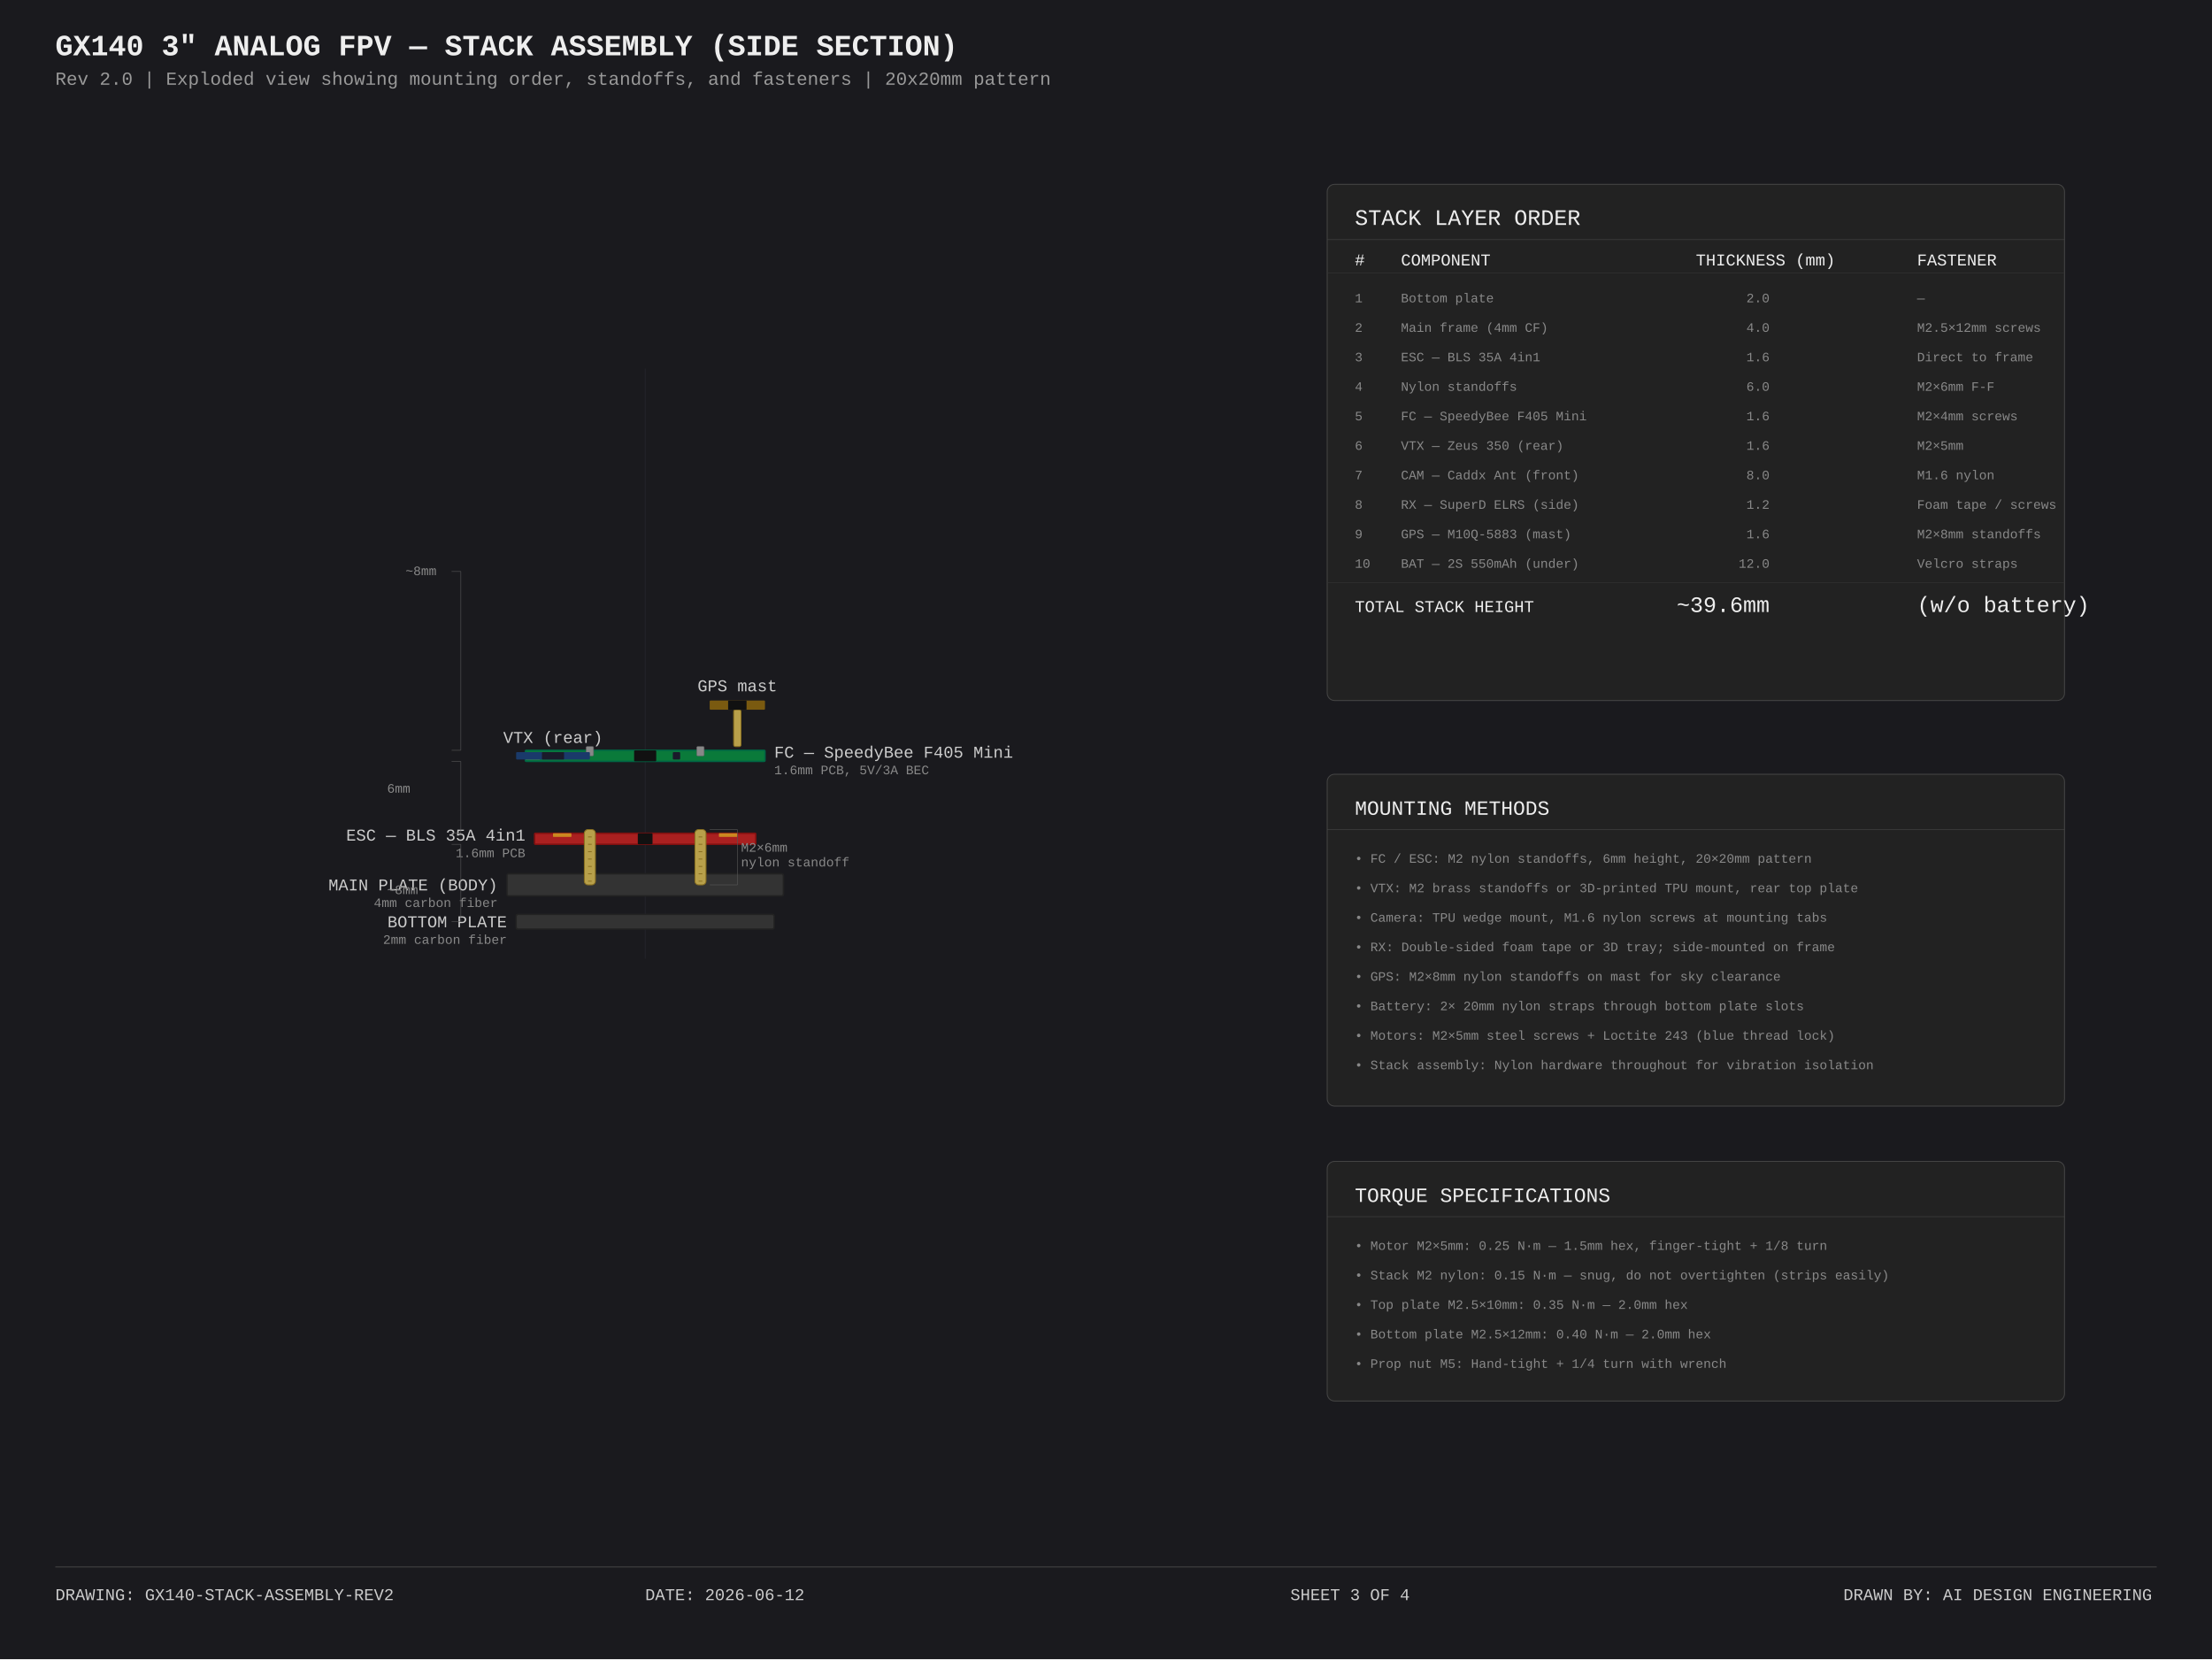
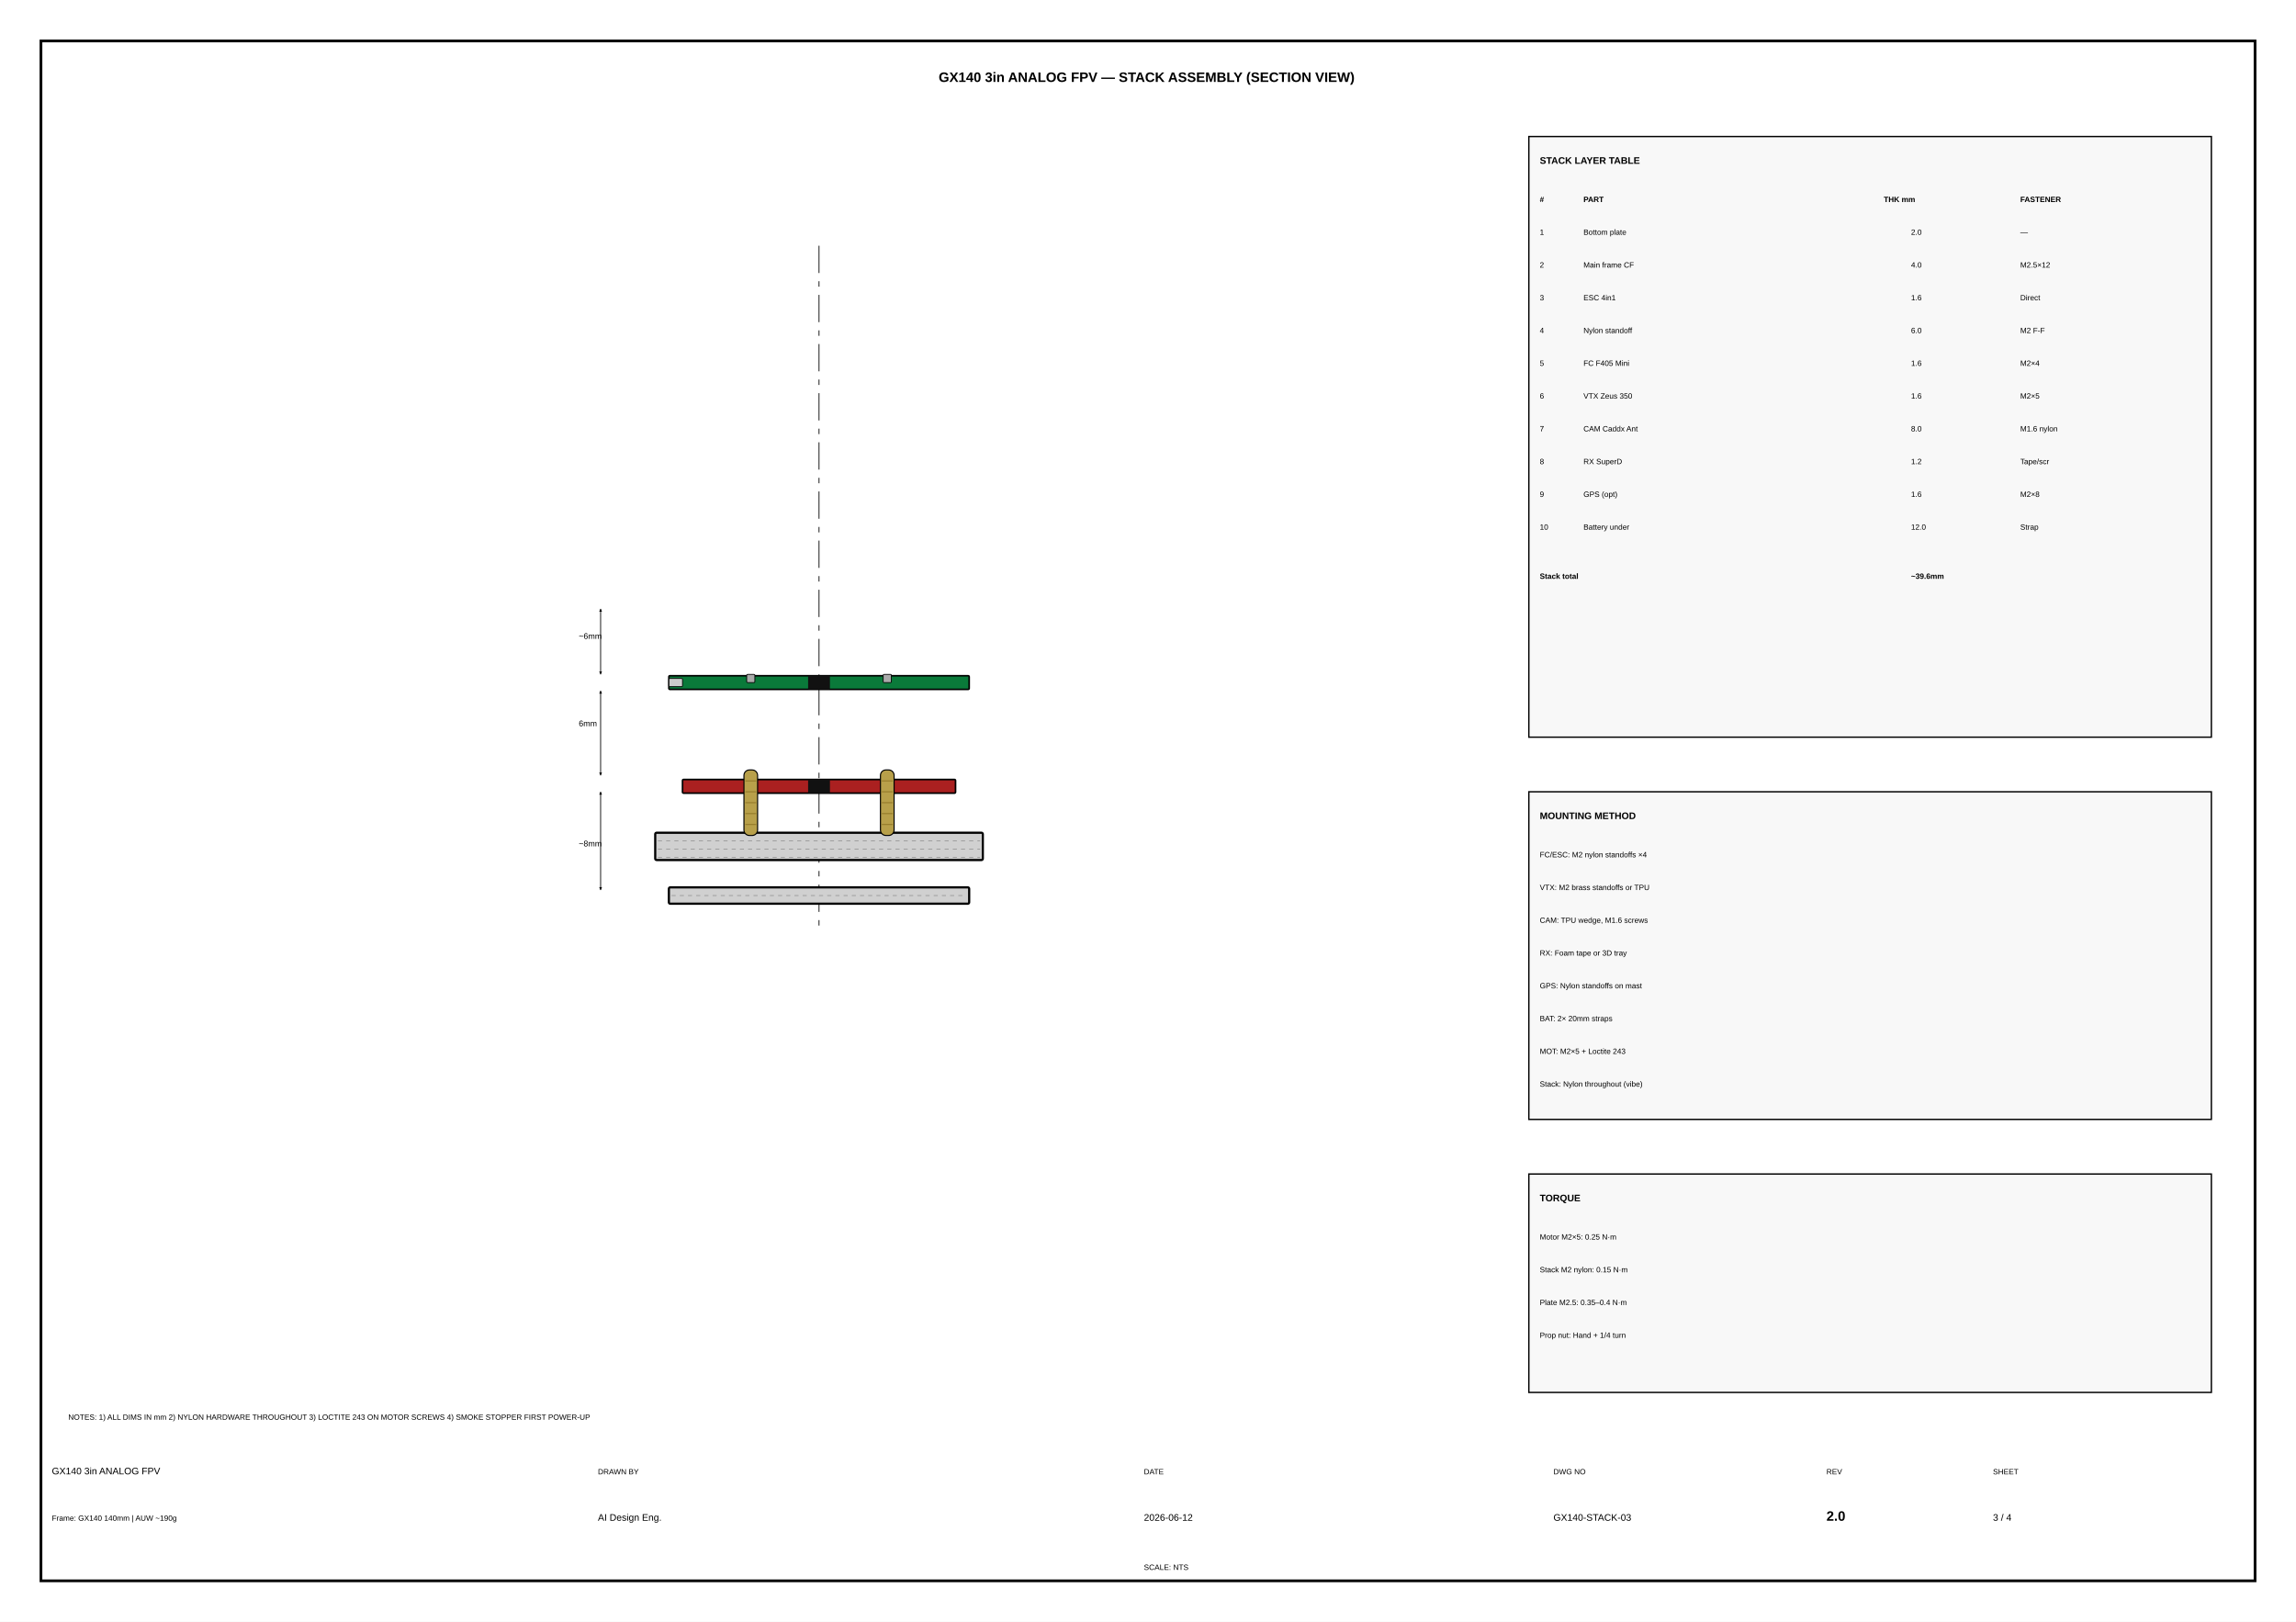
- <svg xmlns="http://www.w3.org/2000/svg" viewBox="0 0 1200 900" width="1200" height="900">
+ <svg xmlns="http://www.w3.org/2000/svg" viewBox="0 0 841 594" width="841" height="594">
  <defs>
    <style>
-       .fc { fill: #0a7a3a; stroke: #064; stroke-width: 0.8; }
-       .esc { fill: #aa2020; stroke: #801010; stroke-width: 0.8; }
-       .plate { fill: #333; stroke: #222; stroke-width: 0.8; }
-       .standoff { fill: #b8a04a; stroke: #8a7020; stroke-width: 0.5; }
-       .screw { fill: #888; stroke: #666; stroke-width: 0.3; }
-       .label { font-family: 'Courier New', monospace; fill: #eee; }
-       .dim { font-family: 'Courier New', monospace; fill: #888; font-size: 7px; }
-       .dim-line { stroke: #555; stroke-width: 0.3; }
-       .title { font-family: 'Courier New', monospace; font-size: 16px; fill: #eee; font-weight: bold; }
-       .subtitle { font-family: 'Courier New', monospace; font-size: 10px; fill: #999; }
-       .callout { font-family: 'Courier New', monospace; font-size: 9px; fill: #ccc; }
-       .callout-line { stroke: #666; stroke-width: 0.5; stroke-dasharray: 3,2; fill: none; }
-       .bg { fill: #1a1a1e; }
-       .grid { stroke: #2a2a30; stroke-width: 0.3; }
-       .wire { fill: none; stroke-width: 1.5; }
-       .annotation { font-family: 'Courier New', monospace; font-size: 8px; fill: #aaa; }
+       .bg { fill: #fff; }
+       .border { fill: none; stroke: #000; stroke-width: 1; }
+       .line-thick { fill: none; stroke: #000; stroke-width: 1; }
+       .line { fill: none; stroke: #000; stroke-width: 0.6; }
+       .line-dim { fill: none; stroke: #000; stroke-width: 0.3; }
+       .fc { fill: #0a7a3a; stroke: #000; stroke-width: 0.6; }
+       .esc { fill: #aa2020; stroke: #000; stroke-width: 0.6; }
+       .plate { fill: #d0d0d0; stroke: #000; stroke-width: 0.8; }
+       .standoff { fill: #b8a04a; stroke: #000; stroke-width: 0.4; }
+       .screw { fill: #aaa; stroke: #000; stroke-width: 0.3; }
+       .hatch { stroke: #000; stroke-width: 0.2; stroke-dasharray: 1.5,1.5; opacity: 0.4; }
+       .label { font-family: 'Helvetica Neue', Arial, sans-serif; font-size: 3.5px; fill: #000; }
+       .label-sm { font-family: 'Helvetica Neue', Arial, sans-serif; font-size: 2.8px; fill: #000; }
+       .label-lg { font-family: 'Helvetica Neue', Arial, sans-serif; font-size: 5px; fill: #000; font-weight: bold; }
+       .dim { font-family: 'Helvetica Neue', Arial, sans-serif; font-size: 3px; fill: #000; }
    </style>
-     <marker id="arrow" viewBox="0 0 8 8" refX="8" refY="4" markerWidth="5" markerHeight="5" orient="auto">
-       <path d="M0,0 L8,4 L0,8 Z" fill="#666" />
+     <marker id="arr" viewBox="0 0 6 6" refX="6" refY="3" markerWidth="3.5" markerHeight="3.5" orient="auto">
+       <path d="M0,0 L6,3 L0,6 Z" fill="#000" />
+     </marker>
+     <marker id="arr-start" viewBox="0 0 6 6" refX="0" refY="3" markerWidth="3.5" markerHeight="3.5" orient="auto">
+       <path d="M6,0 L0,3 L6,6 Z" fill="#000" />
    </marker>
  </defs>
-   <rect class="bg" width="1200" height="900" />
-   <text x="30" y="30" class="title">GX140 3" ANALOG FPV — STACK ASSEMBLY (SIDE SECTION)</text>
-   <text x="30" y="46" class="subtitle">Rev 2.0 | Exploded view showing mounting order, standoffs, and fasteners | 20x20mm pattern</text>
-   <g transform="translate(350, 480)">
-     <line x1="0" y1="-280" x2="0" y2="40" class="grid" />
-     <g transform="translate(0, 20)">
-       <rect x="-70" y="-4" width="140" height="8" rx="1" class="plate" />
-       <text x="-75" y="3" class="callout" text-anchor="end" font-size="9">BOTTOM PLATE</text>
-       <text x="-75" y="12" class="dim" text-anchor="end">2mm carbon fiber</text>
+   <rect class="bg" width="841" height="594" />
+   <rect x="15" y="15" width="811" height="564" class="border" />
+   <g transform="translate(15, 529)">
+     <line x1="0" y1="0" x2="811" y2="0" />
+     <line x1="200" y1="0" x2="200" y2="50" />
+     <line x1="400" y1="0" x2="400" y2="50" />
+     <line x1="550" y1="0" x2="550" y2="50" />
+     <line x1="650" y1="0" x2="650" y2="50" />
+     <line x1="711" y1="0" x2="711" y2="50" />
+     <line x1="0" y1="15" x2="200" y2="15" />
+     <line x1="400" y1="15" x2="550" y2="15" />
+     <line x1="400" y1="35" x2="550" y2="35" />
+     <text x="4" y="11" class="label">GX140 3in ANALOG FPV</text>
+     <text x="4" y="28" class="label-sm">Frame: GX140 140mm | AUW ~190g</text>
+     <text x="204" y="11" class="label-sm">DRAWN BY</text>
+     <text x="204" y="28" class="label">AI Design Eng.</text>
+     <text x="404" y="11" class="label-sm">DATE</text>
+     <text x="404" y="28" class="label">2026-06-12</text>
+     <text x="404" y="46" class="label-sm">SCALE: NTS</text>
+     <text x="554" y="11" class="label-sm">DWG NO</text>
+     <text x="554" y="28" class="label">GX140-STACK-03</text>
+     <text x="654" y="11" class="label-sm">REV</text>
+     <text x="654" y="28" class="label-lg">2.0</text>
+     <text x="715" y="11" class="label-sm">SHEET</text>
+     <text x="715" y="28" class="label">3 / 4</text>
+   </g>
+   <text x="420" y="30" class="label-lg" text-anchor="middle">GX140 3in ANALOG FPV — STACK ASSEMBLY (SECTION VIEW)</text>
+   <g transform="translate(300, 310)">
+     <line x1="0" y1="-220" x2="0" y2="30" class="line-dim" stroke-dasharray="10,3,2,3" />
+     <g transform="translate(0, 18)">
+       <rect x="-55" y="-3" width="110" height="6" rx="0.5" class="plate" />
+       <line x1="-54" y1="-3" x2="54" y2="-3" class="hatch" />
+       <line x1="-54" y1="0" x2="54" y2="0" class="hatch" />
+       <line x1="-54" y1="3" x2="54" y2="3" class="hatch" />
    </g>
    <g transform="translate(0, 0)">
-       <rect x="-75" y="-6" width="150" height="12" rx="1" class="plate" />
-       <text x="-80" y="3" class="callout" text-anchor="end" font-size="9">MAIN PLATE (BODY)</text>
-       <text x="-80" y="12" class="dim" text-anchor="end">4mm carbon fiber</text>
+       <rect x="-60" y="-5" width="120" height="10" rx="0.5" class="plate" />
+       <line x1="-59" y1="-5" x2="59" y2="-5" class="hatch" />
+       <line x1="-59" y1="-2" x2="59" y2="-2" class="hatch" />
+       <line x1="-59" y1="1" x2="59" y2="1" class="hatch" />
+       <line x1="-59" y1="4" x2="59" y2="4" class="hatch" />
    </g>
-     <g transform="translate(0, -25)">
-       <rect x="-60" y="-3" width="120" height="6" rx="0.5" class="esc" />
-       <rect x="-4" y="-3" width="8" height="6" rx="0.5" fill="#111" />
-       <rect x="-50" y="-3" width="10" height="2" rx="0.3" fill="#cc8820" />
-       <rect x="40" y="-3" width="10" height="2" rx="0.3" fill="#cc8820" />
-       <text x="-65" y="1" class="callout" text-anchor="end" font-size="9">ESC — BLS 35A 4in1</text>
-       <text x="-65" y="10" class="dim" text-anchor="end">1.6mm PCB</text>
+     <g transform="translate(0, -22)">
+       <rect x="-50" y="-2.5" width="100" height="5" rx="0.3" class="esc" />
+       <rect x="-4" y="-2.5" width="8" height="5" rx="0.3" fill="#111" />
    </g>
-     <g>
-       <g transform="translate(-30, -30)">
-         <rect x="-3" y="0" width="6" height="30" rx="2" class="standoff" />
-         <line x1="-1" y1="4" x2="1" y2="4" stroke="#8a7020" stroke-width="0.5" />
-         <line x1="-1" y1="8" x2="1" y2="8" stroke="#8a7020" stroke-width="0.5" />
-         <line x1="-1" y1="12" x2="1" y2="12" stroke="#8a7020" stroke-width="0.5" />
-         <line x1="-1" y1="16" x2="1" y2="16" stroke="#8a7020" stroke-width="0.5" />
-         <line x1="-1" y1="20" x2="1" y2="20" stroke="#8a7020" stroke-width="0.5" />
-         <line x1="-1" y1="24" x2="1" y2="24" stroke="#8a7020" stroke-width="0.5" />
-         <line x1="-1" y1="28" x2="1" y2="28" stroke="#8a7020" stroke-width="0.5" />
-       </g>
-       <g transform="translate(30, -30)">
-         <rect x="-3" y="0" width="6" height="30" rx="2" class="standoff" />
-         <line x1="-1" y1="4" x2="1" y2="4" stroke="#8a7020" stroke-width="0.5" />
-         <line x1="-1" y1="8" x2="1" y2="8" stroke="#8a7020" stroke-width="0.5" />
-         <line x1="-1" y1="12" x2="1" y2="12" stroke="#8a7020" stroke-width="0.5" />
-         <line x1="-1" y1="16" x2="1" y2="16" stroke="#8a7020" stroke-width="0.5" />
-         <line x1="-1" y1="20" x2="1" y2="20" stroke="#8a7020" stroke-width="0.5" />
-         <line x1="-1" y1="24" x2="1" y2="24" stroke="#8a7020" stroke-width="0.5" />
-         <line x1="-1" y1="28" x2="1" y2="28" stroke="#8a7020" stroke-width="0.5" />
-       </g>
-       <line x1="35" y1="-30" x2="50" y2="-30" class="dim-line" />
-       <line x1="50" y1="-30" x2="50" y2="0" class="dim-line" />
-       <line x1="35" y1="0" x2="50" y2="0" class="dim-line" />
-       <text x="52" y="-18" class="dim">M2×6mm</text>
-       <text x="52" y="-10" class="dim">nylon standoff</text>
+     <g transform="translate(-25, -28)">
+       <rect x="-2.5" y="0" width="5" height="24" rx="2" class="standoff" />
+       <line x1="-2" y1="4" x2="2" y2="4" stroke="#8a7020" stroke-width="0.3" />
+       <line x1="-2" y1="8" x2="2" y2="8" stroke="#8a7020" stroke-width="0.3" />
+       <line x1="-2" y1="12" x2="2" y2="12" stroke="#8a7020" stroke-width="0.3" />
+       <line x1="-2" y1="16" x2="2" y2="16" stroke="#8a7020" stroke-width="0.3" />
+       <line x1="-2" y1="20" x2="2" y2="20" stroke="#8a7020" stroke-width="0.3" />
    </g>
-     <g transform="translate(0, -70)">
-       <rect x="-65" y="-3" width="130" height="6" rx="0.5" class="fc" />
-       <rect x="-6" y="-3" width="12" height="6" rx="0.5" fill="#111" />
-       <rect x="15" y="-2" width="4" height="4" rx="0.5" fill="#1a1a2a" />
-       <rect x="-65" y="-2" width="8" height="4" rx="0.3" fill="#888" />
-       <text x="70" y="1" class="callout" font-size="9">FC — SpeedyBee F405 Mini</text>
-       <text x="70" y="10" class="dim">1.6mm PCB, 5V/3A BEC</text>
+     <g transform="translate(25, -28)">
+       <rect x="-2.5" y="0" width="5" height="24" rx="2" class="standoff" />
+       <line x1="-2" y1="4" x2="2" y2="4" stroke="#8a7020" stroke-width="0.3" />
+       <line x1="-2" y1="8" x2="2" y2="8" stroke="#8a7020" stroke-width="0.3" />
+       <line x1="-2" y1="12" x2="2" y2="12" stroke="#8a7020" stroke-width="0.3" />
+       <line x1="-2" y1="16" x2="2" y2="16" stroke="#8a7020" stroke-width="0.3" />
+       <line x1="-2" y1="20" x2="2" y2="20" stroke="#8a7020" stroke-width="0.3" />
    </g>
-     <g>
-       <g transform="translate(-30, -75)">
-         <rect x="-2" y="0" width="4" height="5" rx="0.5" class="screw" />
-       </g>
-       <g transform="translate(30, -75)">
-         <rect x="-2" y="0" width="4" height="5" rx="0.5" class="screw" />
-       </g>
+     <g transform="translate(0, -60)">
+       <rect x="-55" y="-2.5" width="110" height="5" rx="0.3" class="fc" />
+       <rect x="-4" y="-2.5" width="8" height="5" rx="0.3" fill="#111" />
+       <rect x="-55" y="-1.5" width="5" height="3" rx="0.3" fill="#ccc" stroke="#000" stroke-width="0.3" />
    </g>
-     <g transform="translate(-50, -70)">
-       <rect x="-20" y="-2" width="40" height="4" rx="0.5" fill="#1a3a6a" />
-       <rect x="-6" y="-2" width="12" height="4" rx="0.3" fill="#1a1a2a" />
-       <text x="0" y="-7" class="callout" text-anchor="middle" font-size="8">VTX (rear)</text>
+     <g transform="translate(-25, -63)">
+       <rect x="-1.5" y="0" width="3" height="3" rx="0.3" class="screw" />
    </g>
-     <g transform="translate(50, -95)">
-       <rect x="-2" y="0" width="4" height="20" rx="1" class="standoff" />
-       <rect x="-15" y="-5" width="30" height="5" rx="0.5" fill="#7a5a10" />
-       <rect x="-5" y="-5" width="10" height="5" rx="0.3" fill="#111" />
-       <text x="0" y="-10" class="callout" text-anchor="middle" font-size="8">GPS mast</text>
+     <g transform="translate(25, -63)">
+       <rect x="-1.5" y="0" width="3" height="3" rx="0.3" class="screw" />
    </g>
-     <line x1="-100" y1="-170" x2="-100" y2="-73" class="dim-line" />
-     <line x1="-100" y1="-67" x2="-100" y2="-28" class="dim-line" />
-     <line x1="-100" y1="-22" x2="-100" y2="20" class="dim-line" />
-     <line x1="-105" y1="-170" x2="-100" y2="-170" class="dim-line" />
-     <line x1="-105" y1="-73" x2="-100" y2="-73" class="dim-line" />
-     <line x1="-105" y1="-67" x2="-100" y2="-67" class="dim-line" />
-     <line x1="-105" y1="-28" x2="-100" y2="-28" class="dim-line" />
-     <line x1="-105" y1="-22" x2="-100" y2="-22" class="dim-line" />
-     <line x1="-105" y1="20" x2="-100" y2="20" class="dim-line" />
-     <text x="-130" y="-168" class="dim">~8mm</text>
-     <text x="-140" y="-50" class="dim">6mm</text>
-     <text x="-140" y="5" class="dim">~8mm</text>
+     <line x1="-80" y1="-87" x2="-80" y2="-63" class="line-dim" marker-start="url(#arr-start)" marker-end="url(#arr)" />
+     <line x1="-80" y1="-57" x2="-80" y2="-26" class="line-dim" marker-start="url(#arr-start)" marker-end="url(#arr)" />
+     <line x1="-80" y1="-20" x2="-80" y2="16" class="line-dim" marker-start="url(#arr-start)" marker-end="url(#arr)" />
+     <text x="-88" y="-76" class="dim">~6mm</text>
+     <text x="-88" y="-44" class="dim">6mm</text>
+     <text x="-88" y="0" class="dim">~8mm</text>
  </g>
-   <g transform="translate(720, 100)">
-     <rect x="0" y="0" width="400" height="280" rx="4" fill="#222" stroke="#444" stroke-width="0.5" />
-     <text x="15" y="22" class="label" font-size="12">STACK LAYER ORDER</text>
-     <line x1="0" y1="30" x2="400" y2="30" stroke="#444" stroke-width="0.3" />
-     <text x="15" y="44" class="label" font-size="9">#</text>
-     <text x="40" y="44" class="label" font-size="9">COMPONENT</text>
-     <text x="200" y="44" class="label" font-size="9">THICKNESS (mm)</text>
-     <text x="320" y="44" class="label" font-size="9">FASTENER</text>
-     <line x1="0" y1="48" x2="400" y2="48" stroke="#333" stroke-width="0.3" />
-     <text x="15" y="64" class="dim">1</text>
-     <text x="40" y="64" class="dim">Bottom plate</text>
-     <text x="240" y="64" class="dim" text-anchor="end">2.0</text>
-     <text x="320" y="64" class="dim">—</text>
-     <text x="15" y="80" class="dim">2</text>
-     <text x="40" y="80" class="dim">Main frame (4mm CF)</text>
-     <text x="240" y="80" class="dim" text-anchor="end">4.0</text>
-     <text x="320" y="80" class="dim">M2.5×12mm screws</text>
-     <text x="15" y="96" class="dim">3</text>
-     <text x="40" y="96" class="dim">ESC — BLS 35A 4in1</text>
-     <text x="240" y="96" class="dim" text-anchor="end">1.6</text>
-     <text x="320" y="96" class="dim">Direct to frame</text>
-     <text x="15" y="112" class="dim">4</text>
-     <text x="40" y="112" class="dim">Nylon standoffs</text>
-     <text x="240" y="112" class="dim" text-anchor="end">6.0</text>
-     <text x="320" y="112" class="dim">M2×6mm F-F</text>
-     <text x="15" y="128" class="dim">5</text>
-     <text x="40" y="128" class="dim">FC — SpeedyBee F405 Mini</text>
-     <text x="240" y="128" class="dim" text-anchor="end">1.6</text>
-     <text x="320" y="128" class="dim">M2×4mm screws</text>
-     <text x="15" y="144" class="dim">6</text>
-     <text x="40" y="144" class="dim">VTX — Zeus 350 (rear)</text>
-     <text x="240" y="144" class="dim" text-anchor="end">1.6</text>
-     <text x="320" y="144" class="dim">M2×5mm</text>
-     <text x="15" y="160" class="dim">7</text>
-     <text x="40" y="160" class="dim">CAM — Caddx Ant (front)</text>
-     <text x="240" y="160" class="dim" text-anchor="end">8.0</text>
-     <text x="320" y="160" class="dim">M1.6 nylon</text>
-     <text x="15" y="176" class="dim">8</text>
-     <text x="40" y="176" class="dim">RX — SuperD ELRS (side)</text>
-     <text x="240" y="176" class="dim" text-anchor="end">1.2</text>
-     <text x="320" y="176" class="dim">Foam tape / screws</text>
-     <text x="15" y="192" class="dim">9</text>
-     <text x="40" y="192" class="dim">GPS — M10Q-5883 (mast)</text>
-     <text x="240" y="192" class="dim" text-anchor="end">1.6</text>
-     <text x="320" y="192" class="dim">M2×8mm standoffs</text>
-     <text x="15" y="208" class="dim">10</text>
-     <text x="40" y="208" class="dim">BAT — 2S 550mAh (under)</text>
-     <text x="240" y="208" class="dim" text-anchor="end">12.0</text>
-     <text x="320" y="208" class="dim">Velcro straps</text>
-     <line x1="0" y1="216" x2="400" y2="216" stroke="#333" stroke-width="0.3" />
-     <text x="15" y="232" class="label" font-size="9">TOTAL STACK HEIGHT</text>
-     <text x="240" y="232" class="label" text-anchor="end">~39.6mm</text>
-     <text x="320" y="232" class="label">(w/o battery)</text>
+   <g transform="translate(560, 50)">
+     <rect x="0" y="0" width="250" height="220" fill="#f8f8f8" stroke="#000" stroke-width="0.5" />
+     <text x="4" y="10" class="label" font-weight="bold">STACK LAYER TABLE</text>
+     <line x1="0" y1="14" x2="250" y2="14" />
+     <text x="4" y="24" class="label-sm" font-weight="bold">#</text>
+     <text x="20" y="24" class="label-sm" font-weight="bold">PART</text>
+     <text x="130" y="24" class="label-sm" font-weight="bold">THK mm</text>
+     <text x="180" y="24" class="label-sm" font-weight="bold">FASTENER</text>
+     <line x1="0" y1="26" x2="250" y2="26" />
+     <text x="4" y="36" class="label-sm">1</text>
+     <text x="20" y="36" class="label-sm">Bottom plate</text>
+     <text x="140" y="36" class="label-sm">2.0</text>
+     <text x="180" y="36" class="label-sm">—</text>
+     <text x="4" y="48" class="label-sm">2</text>
+     <text x="20" y="48" class="label-sm">Main frame CF</text>
+     <text x="140" y="48" class="label-sm">4.0</text>
+     <text x="180" y="48" class="label-sm">M2.5×12</text>
+     <text x="4" y="60" class="label-sm">3</text>
+     <text x="20" y="60" class="label-sm">ESC 4in1</text>
+     <text x="140" y="60" class="label-sm">1.6</text>
+     <text x="180" y="60" class="label-sm">Direct</text>
+     <text x="4" y="72" class="label-sm">4</text>
+     <text x="20" y="72" class="label-sm">Nylon standoff</text>
+     <text x="140" y="72" class="label-sm">6.0</text>
+     <text x="180" y="72" class="label-sm">M2 F-F</text>
+     <text x="4" y="84" class="label-sm">5</text>
+     <text x="20" y="84" class="label-sm">FC F405 Mini</text>
+     <text x="140" y="84" class="label-sm">1.6</text>
+     <text x="180" y="84" class="label-sm">M2×4</text>
+     <text x="4" y="96" class="label-sm">6</text>
+     <text x="20" y="96" class="label-sm">VTX Zeus 350</text>
+     <text x="140" y="96" class="label-sm">1.6</text>
+     <text x="180" y="96" class="label-sm">M2×5</text>
+     <text x="4" y="108" class="label-sm">7</text>
+     <text x="20" y="108" class="label-sm">CAM Caddx Ant</text>
+     <text x="140" y="108" class="label-sm">8.0</text>
+     <text x="180" y="108" class="label-sm">M1.6 nylon</text>
+     <text x="4" y="120" class="label-sm">8</text>
+     <text x="20" y="120" class="label-sm">RX SuperD</text>
+     <text x="140" y="120" class="label-sm">1.2</text>
+     <text x="180" y="120" class="label-sm">Tape/scr</text>
+     <text x="4" y="132" class="label-sm">9</text>
+     <text x="20" y="132" class="label-sm">GPS (opt)</text>
+     <text x="140" y="132" class="label-sm">1.6</text>
+     <text x="180" y="132" class="label-sm">M2×8</text>
+     <text x="4" y="144" class="label-sm">10</text>
+     <text x="20" y="144" class="label-sm">Battery under</text>
+     <text x="140" y="144" class="label-sm">12.0</text>
+     <text x="180" y="144" class="label-sm">Strap</text>
+     <line x1="0" y1="150" x2="250" y2="150" />
+     <text x="4" y="162" class="label-sm" font-weight="bold">Stack total</text>
+     <text x="140" y="162" class="label-sm" font-weight="bold">~39.6mm</text>
  </g>
-   <g transform="translate(720, 420)">
-     <rect x="0" y="0" width="400" height="180" rx="4" fill="#222" stroke="#444" stroke-width="0.5" />
-     <text x="15" y="22" class="label" font-size="11">MOUNTING METHODS</text>
-     <line x1="0" y1="30" x2="400" y2="30" stroke="#444" stroke-width="0.3" />
-     <text x="15" y="48" class="dim">• FC / ESC: M2 nylon standoffs, 6mm height, 20×20mm pattern</text>
-     <text x="15" y="64" class="dim">• VTX: M2 brass standoffs or 3D-printed TPU mount, rear top plate</text>
-     <text x="15" y="80" class="dim">• Camera: TPU wedge mount, M1.6 nylon screws at mounting tabs</text>
-     <text x="15" y="96" class="dim">• RX: Double-sided foam tape or 3D tray; side-mounted on frame</text>
-     <text x="15" y="112" class="dim">• GPS: M2×8mm nylon standoffs on mast for sky clearance</text>
-     <text x="15" y="128" class="dim">• Battery: 2× 20mm nylon straps through bottom plate slots</text>
-     <text x="15" y="144" class="dim">• Motors: M2×5mm steel screws + Loctite 243 (blue thread lock)</text>
-     <text x="15" y="160" class="dim">• Stack assembly: Nylon hardware throughout for vibration isolation</text>
+   <g transform="translate(560, 290)">
+     <rect x="0" y="0" width="250" height="120" fill="#f8f8f8" stroke="#000" stroke-width="0.5" />
+     <text x="4" y="10" class="label" font-weight="bold">MOUNTING METHOD</text>
+     <text x="4" y="24" class="label-sm">FC/ESC: M2 nylon standoffs ×4</text>
+     <text x="4" y="36" class="label-sm">VTX: M2 brass standoffs or TPU</text>
+     <text x="4" y="48" class="label-sm">CAM: TPU wedge, M1.6 screws</text>
+     <text x="4" y="60" class="label-sm">RX: Foam tape or 3D tray</text>
+     <text x="4" y="72" class="label-sm">GPS: Nylon standoffs on mast</text>
+     <text x="4" y="84" class="label-sm">BAT: 2× 20mm straps</text>
+     <text x="4" y="96" class="label-sm">MOT: M2×5 + Loctite 243</text>
+     <text x="4" y="108" class="label-sm">Stack: Nylon throughout (vibe)</text>
  </g>
-   <g transform="translate(720, 630)">
-     <rect x="0" y="0" width="400" height="130" rx="4" fill="#222" stroke="#444" stroke-width="0.5" />
-     <text x="15" y="22" class="label" font-size="11">TORQUE SPECIFICATIONS</text>
-     <line x1="0" y1="30" x2="400" y2="30" stroke="#444" stroke-width="0.3" />
-     <text x="15" y="48" class="dim">• Motor M2×5mm: 0.25 N·m — 1.5mm hex, finger-tight + 1/8 turn</text>
-     <text x="15" y="64" class="dim">• Stack M2 nylon: 0.15 N·m — snug, do not overtighten (strips easily)</text>
-     <text x="15" y="80" class="dim">• Top plate M2.5×10mm: 0.35 N·m — 2.0mm hex</text>
-     <text x="15" y="96" class="dim">• Bottom plate M2.5×12mm: 0.40 N·m — 2.0mm hex</text>
-     <text x="15" y="112" class="dim">• Prop nut M5: Hand-tight + 1/4 turn with wrench</text>
+   <g transform="translate(560, 430)">
+     <rect x="0" y="0" width="250" height="80" fill="#f8f8f8" stroke="#000" stroke-width="0.5" />
+     <text x="4" y="10" class="label" font-weight="bold">TORQUE</text>
+     <text x="4" y="24" class="label-sm">Motor M2×5: 0.25 N·m</text>
+     <text x="4" y="36" class="label-sm">Stack M2 nylon: 0.15 N·m</text>
+     <text x="4" y="48" class="label-sm">Plate M2.5: 0.35–0.4 N·m</text>
+     <text x="4" y="60" class="label-sm">Prop nut: Hand + 1/4 turn</text>
  </g>
-   <line x1="30" y1="850" x2="1170" y2="850" stroke="#444" stroke-width="0.5" />
-   <text x="30" y="868" class="callout" font-size="8">DRAWING: GX140-STACK-ASSEMBLY-REV2</text>
-   <text x="350" y="868" class="callout" font-size="8">DATE: 2026-06-12</text>
-   <text x="700" y="868" class="callout" font-size="8">SHEET 3 OF 4</text>
-   <text x="1000" y="868" class="callout" font-size="8">DRAWN BY: AI DESIGN ENGINEERING</text>
+   <text x="25" y="520" class="label-sm">NOTES: 1) ALL DIMS IN mm  2) NYLON HARDWARE THROUGHOUT  3) LOCTITE 243 ON MOTOR SCREWS  4) SMOKE STOPPER FIRST POWER-UP</text>
</svg>
